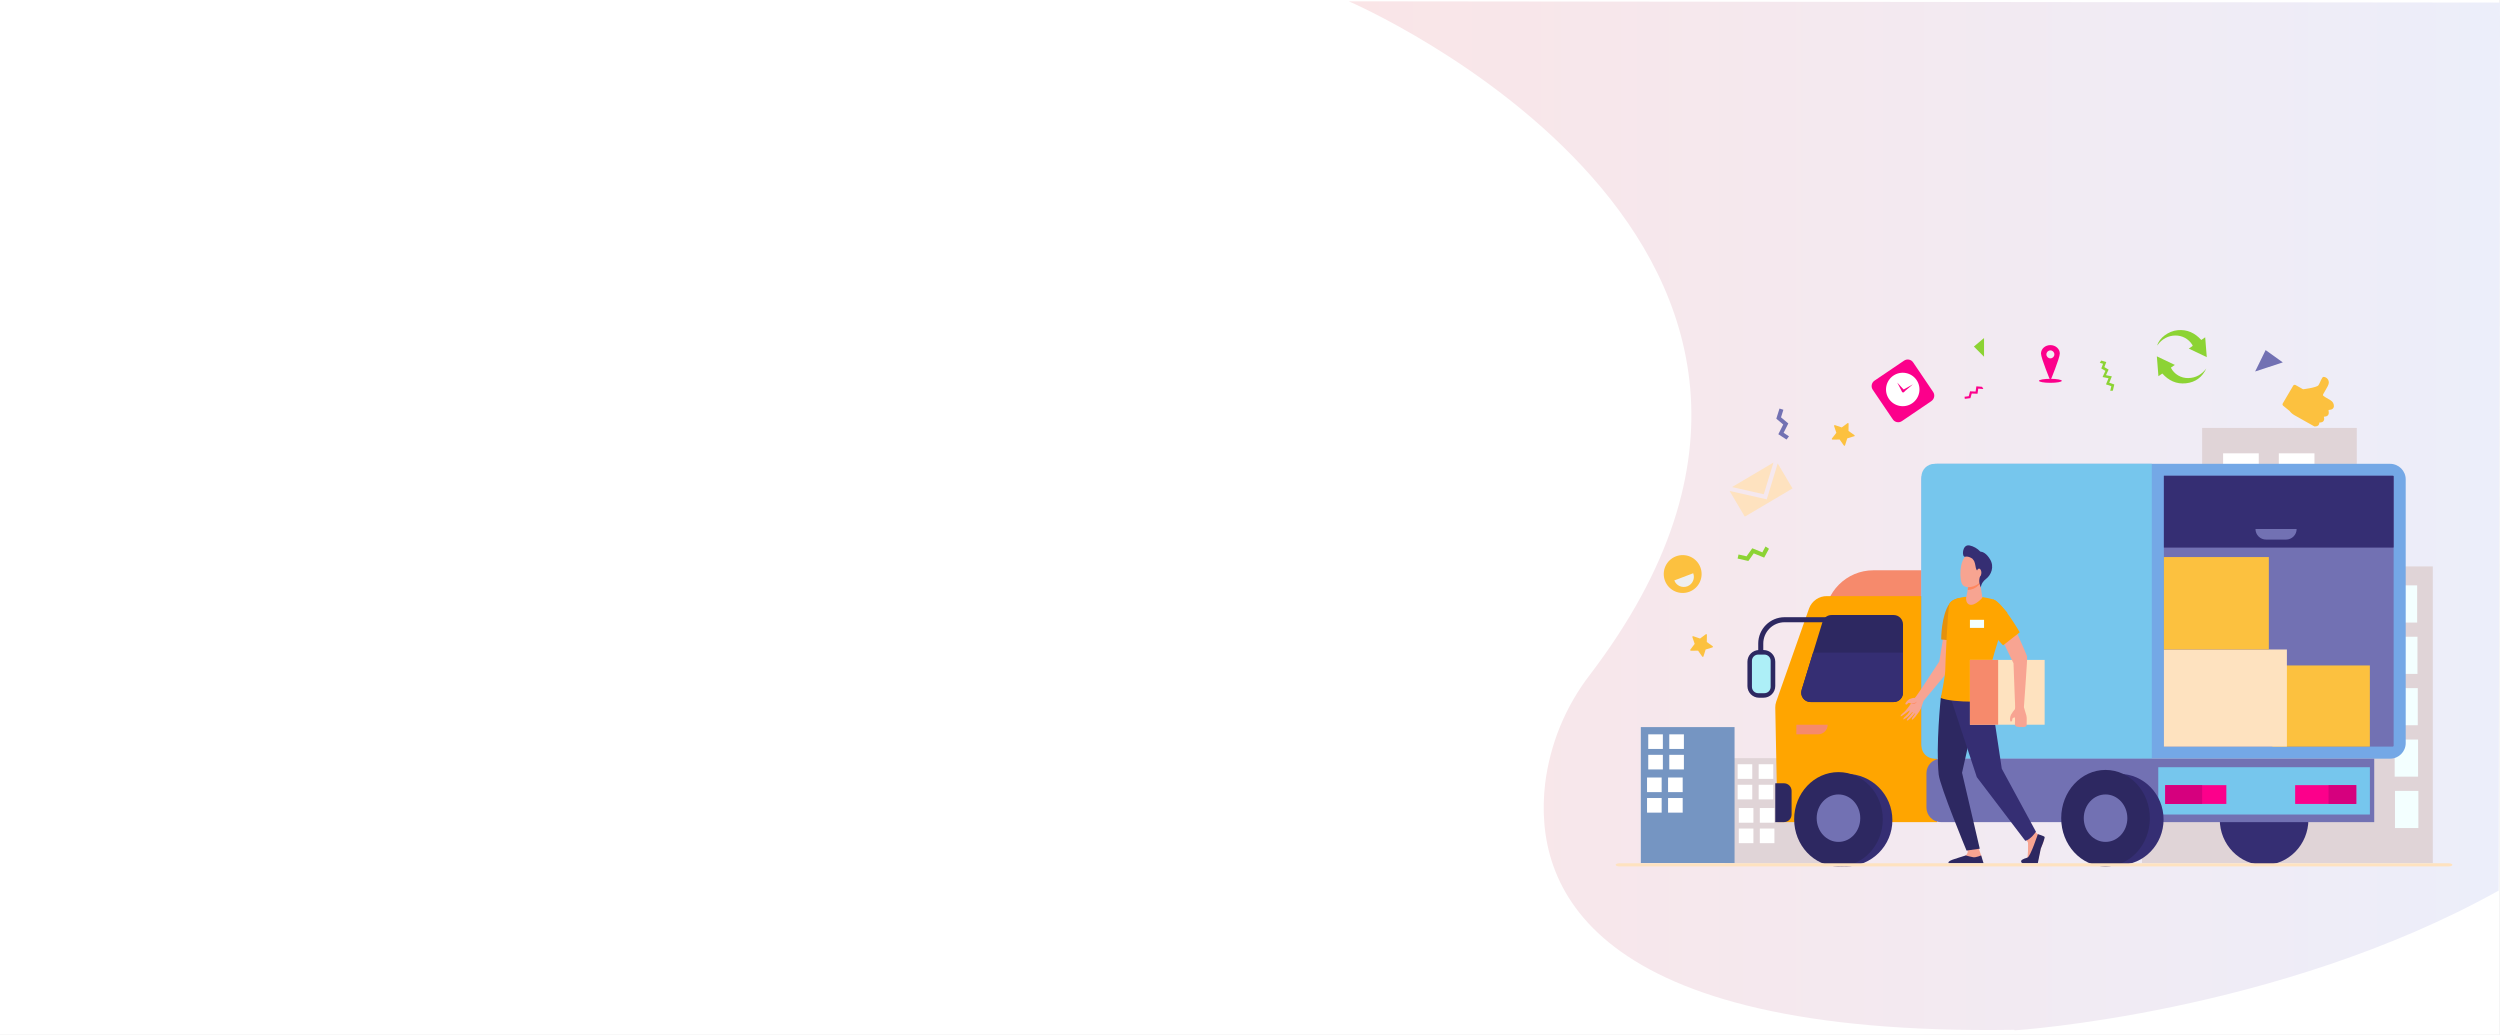
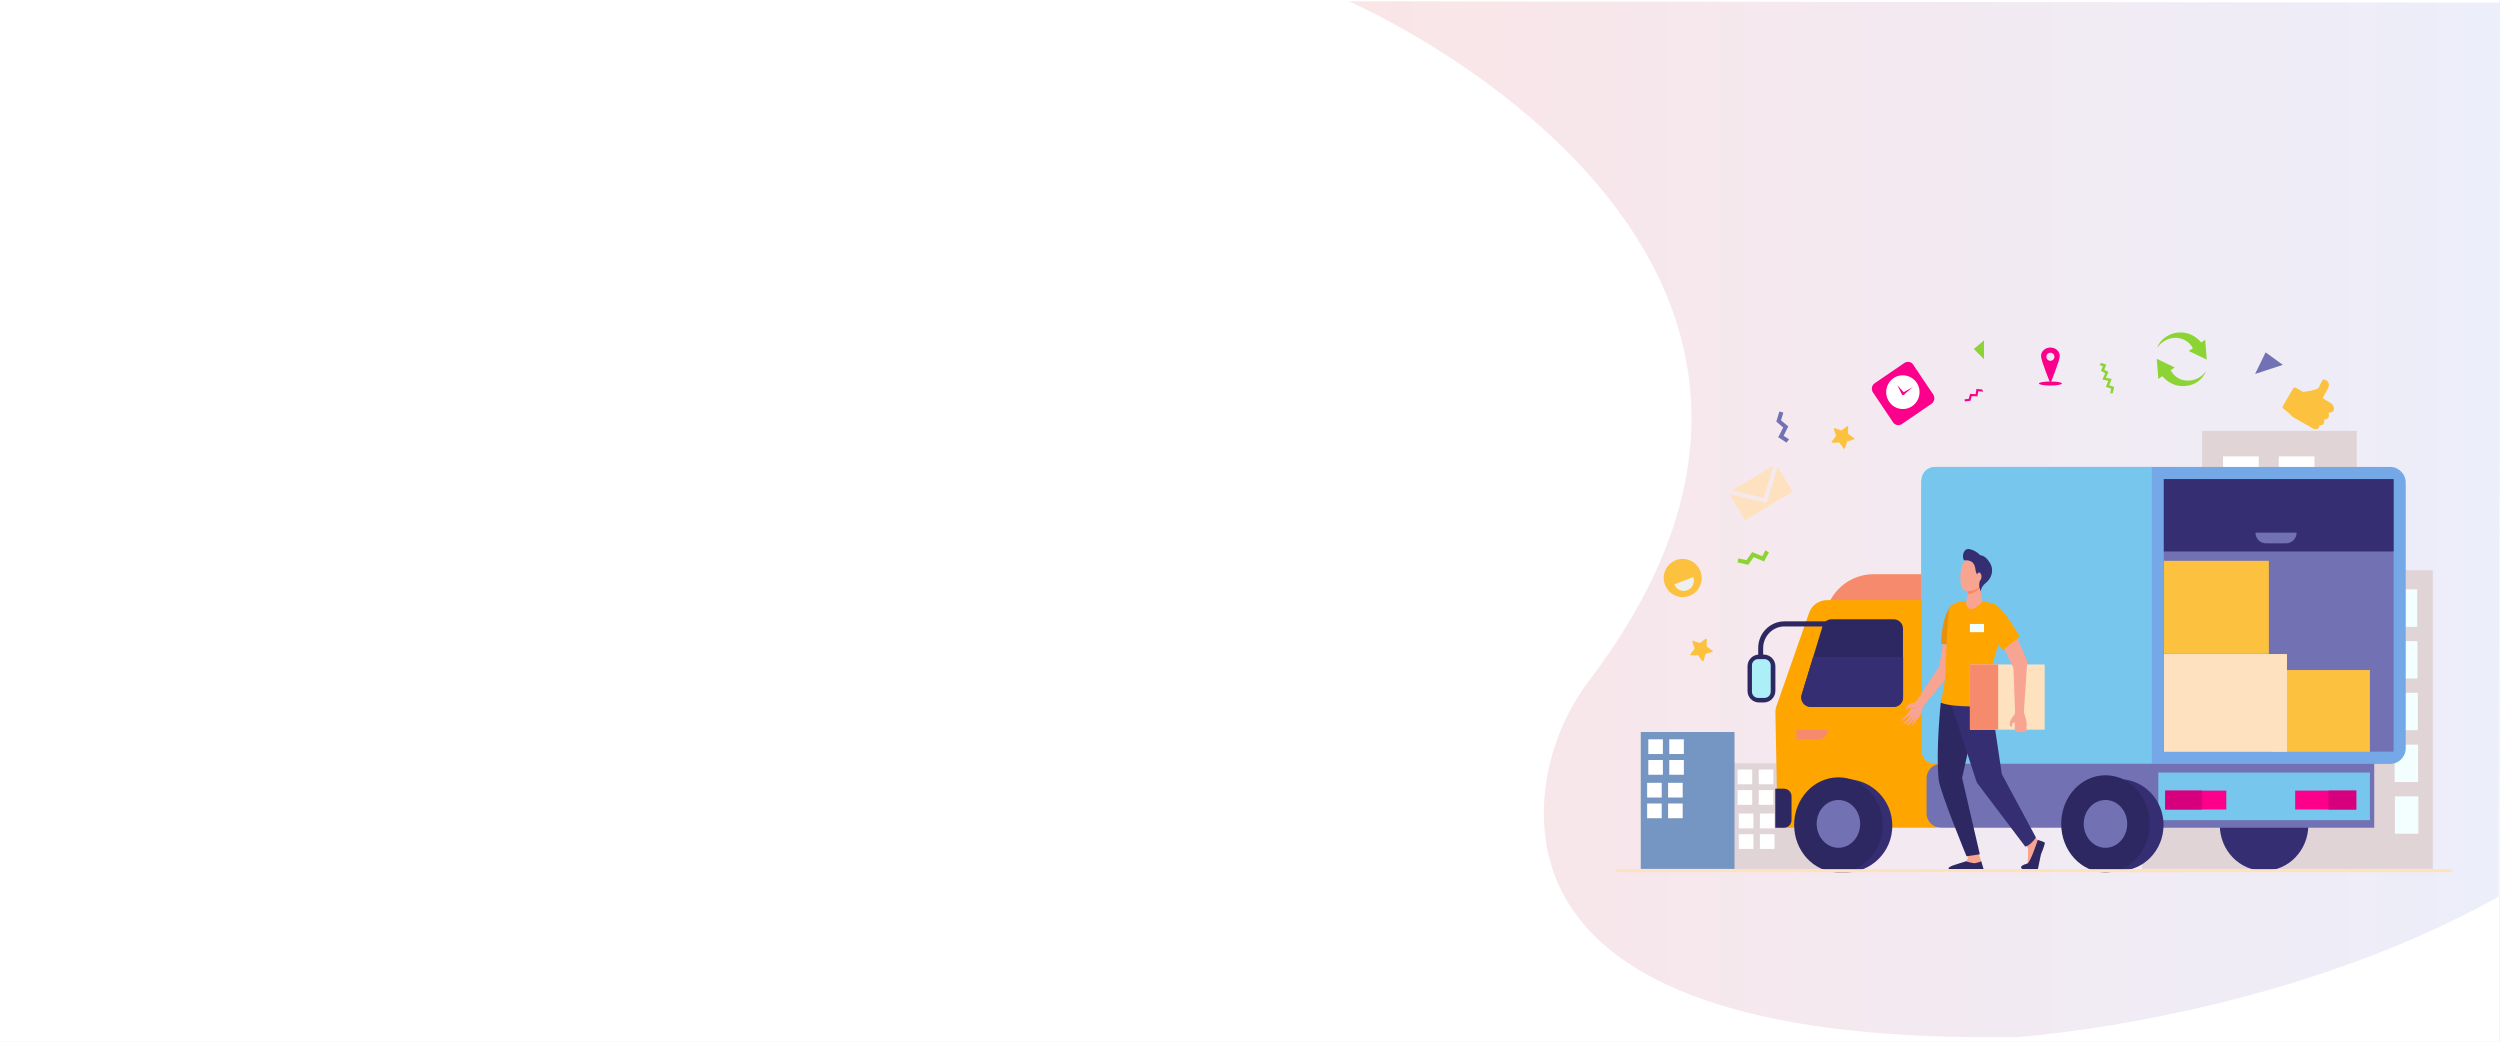
- <svg xmlns="http://www.w3.org/2000/svg" id="Layer_1" data-name="Layer 1" viewBox="0 0 1923.5 795.99">
-   <defs>
-     <style>.cls-1{fill:none;}.cls-2{fill:#fff;}.cls-3{fill:url(#linear-gradient);}.cls-4{fill:#8cd334;}.cls-5{fill:#e0d4d7;}.cls-6{fill:#f3ffff;}.cls-7{clip-path:url(#clip-path);}.cls-8{clip-path:url(#clip-path-2);}.cls-9{fill:#7595c2;}.cls-10{fill:#fc008b;}.cls-11{fill:#fcc13f;}.cls-12{fill:#efefef;}.cls-13{fill:#7271b3;}.cls-14{fill:#f68a6c;}.cls-15{fill:orange;}.cls-16{fill:#2d2861;}.cls-17{fill:#adeff7;}.cls-18{fill:#352e73;}.cls-19{fill:#74a8e6;}.cls-20{fill:#76c6ed;}.cls-21{fill:#fee2bf;}.cls-22{fill:#d6007e;}.cls-23{fill:#f7a491;}.cls-24{fill:#f8a492;}.cls-25{fill:#e5910c;}.cls-26{fill:#fe875e;}</style>
-     <linearGradient id="linear-gradient" x1="1034.85" y1="402.12" x2="1920.61" y2="402.12" gradientTransform="matrix(1, 0, 0, -1, 1, 799.99)" gradientUnits="userSpaceOnUse">
-       <stop offset="0" stop-color="#fae5e7" />
-       <stop offset="1" stop-color="#eceefa" />
+ <svg xmlns="http://www.w3.org/2000/svg" xmlns:xlink="http://www.w3.org/1999/xlink" version="1.1" id="Layer_1" x="0px" y="0px" viewBox="0 0 1920 800" style="enable-background:new 0 0 1920 800;" xml:space="preserve">
+   <style type="text/css">
+ 	.st0{fill:#FFFFFF;}
+ 	.st1{fill:url(#SVGID_1_);}
+ 	.st2{fill:#8CD334;}
+ 	.st3{fill:#E0D4D7;}
+ 	.st4{fill:#F3FFFF;}
+ 	.st5{clip-path:url(#SVGID_3_);}
+ 	.st6{clip-path:url(#SVGID_5_);}
+ 	.st7{fill:#7595C2;}
+ 	.st8{fill:#FC008B;}
+ 	.st9{fill:#FCC13F;}
+ 	.st10{fill:#EFEFEF;}
+ 	.st11{fill:#7271B3;}
+ 	.st12{fill:#F68A6C;}
+ 	.st13{fill:#FFA500;}
+ 	.st14{fill:#2D2861;}
+ 	.st15{fill:#ADEFF7;}
+ 	.st16{fill:#352E73;}
+ 	.st17{fill:#74A8E6;}
+ 	.st18{fill:#76C6ED;}
+ 	.st19{fill:#FEE2BF;}
+ 	.st20{fill:#D6007E;}
+ 	.st21{fill:#F7A491;}
+ 	.st22{fill:#F8A492;}
+ 	.st23{fill:#E5910C;}
+ 	.st24{fill:#FE875E;}
+ </style>
+   <g>
+     <rect x="0" class="st0" width="1919.5" height="800" />
+     <linearGradient id="SVGID_1_" gradientUnits="userSpaceOnUse" x1="1032.963" y1="399.884" x2="1917.1" y2="399.884" gradientTransform="matrix(1 0 0 1 2.89 -1.01)">
+       <stop offset="0" style="stop-color:#FAE5E7" />
+       <stop offset="1" style="stop-color:#ECEEFA" />
    </linearGradient>
-     <clipPath id="clip-path" transform="translate(1.89 -1)">
-       <rect class="cls-1" x="1692.42" y="330.23" width="119" height="334.8" />
-     </clipPath>
-     <clipPath id="clip-path-2" transform="translate(1.89 -1)">
-       <rect class="cls-1" x="1325.28" y="584.29" width="76.15" height="80.91" />
-     </clipPath>
-   </defs>
-   <rect class="cls-2" width="1923" height="795.99" />
-   <path class="cls-3" d="M1548.17,793.75s202.43-12.9,372.42-107.53l1-683.24L1035.85,2s437.21,187.82,185.51,518.19a171.71,171.71,0,0,0-34.47,84.14c-8.86,77.56,31.93,194.11,361,189Z" transform="translate(1.89 -1)" />
-   <path id="path350" class="cls-4" d="M1356.51,421.45l-2.46,4.54-7.73-3.15-4.41,6.19-6.17-1.41-.71,3.13,8.26,1.88,4.17-5.86,8,3.27,3.7-6.83-2.69-1.76" transform="translate(1.89 -1)" />
-   <path id="path352" class="cls-5" d="M1869.9,665h-72.11V436.8h72.11V665" transform="translate(1.89 -1)" />
-   <path id="path354" class="cls-6" d="M1857.87,480h-18V451.38h18V480" transform="translate(1.89 -1)" />
-   <path id="path356" class="cls-6" d="M1858.1,519.5h-18V490.91h18V519.5" transform="translate(1.89 -1)" />
-   <path id="path358" class="cls-6" d="M1858.34,559h-18V530.44h18V559" transform="translate(1.89 -1)" />
-   <path id="path360" class="cls-6" d="M1858.57,598.56h-18V570h18v28.59" transform="translate(1.89 -1)" />
-   <path id="path362" class="cls-6" d="M1858.81,638.1h-18V609.5h18v28.6" transform="translate(1.89 -1)" />
-   <path id="path364" class="cls-5" d="M1718.24,665h-72.11V540.72h72.11V665" transform="translate(1.89 -1)" />
-   <g class="cls-7">
-     <g id="g368">
-       <path id="path382" class="cls-5" d="M1811.42,665h-119V330.23h119V665" transform="translate(1.89 -1)" />
-     </g>
-   </g>
-   <path id="path384" class="cls-2" d="M1736,361.9h-27.43V349.79H1736V361.9" transform="translate(1.89 -1)" />
-   <path id="path386" class="cls-2" d="M1778.86,361.9h-27.43V349.79h27.43V361.9" transform="translate(1.89 -1)" />
-   <g id="g388">
-     <g class="cls-8">
-       <g id="g390">
-         <path id="path404" class="cls-5" d="M1401.43,665.2h-76.15V584.29h76.15V665.2" transform="translate(1.89 -1)" />
+     <path class="st1" d="M1547.2,796.7c0,0,202.1-13,371.7-108.1L1920,2l-884.1-1c0,0,436.4,188.8,185.2,520.8   c-18.8,24.6-30.7,53.8-34.4,84.6c-8.8,78,31.9,195.1,360.3,190L1547.2,796.7z" />
+     <path id="path350" class="st2" d="M1355.9,422.6l-2.5,4.6l-7.7-3.2l-4.4,6.2l-6.2-1.4l-0.7,3.1l8.2,1.9l4.2-5.9l8,3.3l3.7-6.9   L1355.9,422.6" />
+     <path id="path352" class="st3" d="M1868.4,667.3h-72V438h72V667.3" />
+     <path id="path354" class="st4" d="M1856.4,481.4h-18v-28.8h18V481.4" />
+     <path id="path356" class="st4" d="M1856.6,521.1h-18v-28.7h18V521.1" />
+     <path id="path358" class="st4" d="M1856.9,560.8h-18v-28.7h18V560.8" />
+     <path id="path360" class="st4" d="M1857.1,600.6h-18v-28.7h18V600.6" />
+     <path id="path362" class="st4" d="M1857.3,640.3h-18v-28.7h18V640.3" />
+     <path id="path364" class="st3" d="M1717,667.3h-72V542.4h72V667.3" />
+     <g>
+       <defs>
+         <rect id="SVGID_2_" x="1691.2" y="330.9" width="118.8" height="336.5" />
+       </defs>
+       <clipPath id="SVGID_3_">
+         <use xlink:href="#SVGID_2_" style="overflow:visible;" />
+       </clipPath>
+       <g class="st5">
+         <g id="g368">
+           <path id="path382" class="st3" d="M1810,667.3h-118.8V330.9H1810V667.3" />
+         </g>
      </g>
    </g>
+     <path id="path384" class="st0" d="M1734.7,362.7h-27.4v-12.2h27.4V362.7" />
+     <path id="path386" class="st0" d="M1777.5,362.7h-27.4v-12.2h27.4V362.7" />
+     <g id="g388">
+       <g>
+         <defs>
+           <rect id="SVGID_4_" x="1324.8" y="586.2" width="76" height="81.3" />
+         </defs>
+         <clipPath id="SVGID_5_">
+           <use xlink:href="#SVGID_4_" style="overflow:visible;" />
+         </clipPath>
+         <g class="st6">
+           <g id="g390">
+             <path id="path404" class="st3" d="M1400.8,667.5h-76v-81.3h76V667.5" />
+           </g>
+         </g>
+       </g>
+     </g>
+     <path id="path406" class="st0" d="M1345.7,602.3h-11.2V591h11.2V602.3" />
+     <path id="path408" class="st0" d="M1361.9,602.3h-11.2V591h11.2V602.3" />
+     <path id="path410" class="st0" d="M1345.7,618.1h-11.2v-11.3h11.2V618.1" />
+     <path id="path412" class="st0" d="M1361.9,618.1h-11.2v-11.3h11.2V618.1" />
+     <path id="path414" class="st0" d="M1346.6,636.2h-11.2v-11.4h11.2V636.2" />
+     <path id="path416" class="st0" d="M1362.8,636.2h-11.2v-11.4h11.2V636.2" />
+     <path id="path418" class="st0" d="M1346.6,652h-11.2v-11.3h11.2V652" />
+     <path id="path420" class="st0" d="M1362.8,652h-11.2v-11.3h11.2V652" />
+     <path id="path422" class="st7" d="M1332.1,667.3h-72V562.2h72V667.3" />
+     <path id="path424" class="st0" d="M1277.1,579.1h-11.2v-11.3h11.2V579.1" />
+     <path id="path426" class="st0" d="M1293.2,579.1H1282v-11.3h11.2V579.1" />
+     <path id="path428" class="st0" d="M1277.1,595h-11.2v-11.3h11.2V595" />
+     <path id="path430" class="st0" d="M1293.2,595H1282v-11.3h11.2V595" />
+     <path id="path432" class="st0" d="M1276.2,612.5h-11.2v-11.3h11.2V612.5" />
+     <path id="path434" class="st0" d="M1292.3,612.5h-11.2v-11.3h11.2V612.5" />
+     <path id="path436" class="st0" d="M1276.2,628.4h-11.2v-11.3h11.2V628.4" />
+     <path id="path438" class="st0" d="M1292.3,628.4h-11.2v-11.3h11.2V628.4" />
+     <path id="path440" class="st8" d="M1483.4,310.1l-22.7,15.5c-2.3,1.6-5.4,1-6.9-1.3c0,0,0,0,0-0.1l-15.4-22.9   c-1.5-2.3-0.9-5.5,1.4-7l22.7-15.5c2.3-1.6,5.4-1,6.9,1.3c0,0,0,0,0,0.1l15.4,22.9C1486.2,305.4,1485.6,308.6,1483.4,310.1" />
+     <path id="path442" class="st0" d="M1472,293.9c4,5.9,2.4,14-3.4,18s-13.9,2.5-17.8-3.5c-4-5.9-2.4-14,3.4-18c0,0,0,0,0,0   C1460,286.5,1468,288,1472,293.9" />
+     <path id="path444" class="st8" d="M1457.1,295.8l5.3,5.8c0.4,0.4,0.4,1.1-0.1,1.5c-0.4,0.4-1.1,0.4-1.5-0.1   c-0.1-0.1-0.1-0.1-0.2-0.2L1457.1,295.8" />
+     <path id="path446" class="st8" d="M1461.1,301.7l8-4.5l-6.9,5.9c-0.4,0.3-0.9,0.3-1.3-0.1c0,0,0,0,0,0c-0.3-0.4-0.3-0.9,0.1-1.3   L1461.1,301.7" />
+     <path id="path448" class="st2" d="M1617.6,280l-1.5,3.9l3.2,1.9l-2,4.3l4.5,0.9l-2,4.9l3.9,1.3l-1.1,4.8l-2,0.1l0.8-3.6l-4.1-1.4   l1.9-4.7l-4.6-0.9l2.2-4.8l-3.2-1.9l1.4-3.6l-2.5-0.8l1.1-1.7L1617.6,280" />
+     <path id="path450" class="st9" d="M1305.9,438.7c2.9,7.6-0.9,16-8.4,18.9c-7.5,2.9-15.9-0.9-18.8-8.5c-2.9-7.6,0.9-16,8.4-18.9   C1294.6,427.3,1303,431.1,1305.9,438.7C1305.9,438.7,1305.9,438.7,1305.9,438.7" />
+     <path id="path452" class="st10" d="M1285.9,448.8c1.5,4,6,6.1,10,4.5c4-1.5,6-6.1,4.5-10.1L1285.9,448.8" />
+     <path id="path454" class="st11" d="M1374,337.4l-4.2-2.7l3.6-7.2l-5.6-4.7l1.8-5.9l-3-0.9l-2.4,7.8l5.3,4.5l-3.8,7.5l6.3,4.1   L1374,337.4" />
+     <path id="path456" class="st9" d="M1763,297.7l5.8,3.3c0,0,10.4-1.3,11.8-3.1c1.4-1.8,2.6-6.7,4-6.5c2.4,0.2,4.1,2.2,4,4.6   c0,2.5-4.9,8.8-4.5,9.7c0.2,0.5,3.5,2.5,6,3.9c1.6,1,2.5,2.7,2.4,4.6l0,0c-0.1,1.3-1,2.3-2.2,2.5l-1.9,0.3l0.2,2   c0.2,1.5-0.9,2.8-2.3,3l-1.5,0.2l0.2,1.2c0.3,1.5-0.7,2.9-2.2,3.2c-0.1,0-0.1,0-0.2,0l-1.3,0.1v0.3c-0.1,1.4-1.1,2.5-2.5,2.6   l-1.3,0.1l-15.4-8.7c-1.4-0.8-2.7-1.9-3.7-3.3l-4.9-4c-0.5-0.4-0.7-1.2-0.3-1.8l8-13.7C1761.5,297.6,1762.4,297.4,1763,297.7" />
+     <path id="path458" class="st8" d="M1522.2,299.1l-4.3-0.4l-0.6,4l-4.3-0.2l-1,3.8l-3.2,0.4l0.2,1.6l4.3-0.5l1-3.6l4.4,0.2l0.6-3.9   l3.9,0.3L1522.2,299.1" />
+     <path id="path460" class="st9" d="M1423.9,337.4l-5.3,1.6l-1.7,5.3c0,0.3-0.3,0.5-0.6,0.4c-0.2,0-0.3-0.1-0.4-0.3l-3.2-4.5   l-5.5,0.1c-0.3,0-0.5-0.2-0.6-0.5c0-0.1,0-0.2,0.1-0.3l3.4-4.4l-1.7-5.3c-0.1-0.3,0.1-0.6,0.3-0.7c0.1,0,0.2,0,0.3,0l5.2,1.8   l4.4-3.3c0.2-0.2,0.6-0.1,0.7,0.1c0.1,0.1,0.1,0.2,0.1,0.3l-0.1,5.5l4.5,3.2c0.3,0.2,0.3,0.5,0.2,0.8   C1424.2,337.3,1424.1,337.4,1423.9,337.4" />
+     <path id="path462" class="st9" d="M1315.2,500.6l-5.3,1.6l-1.6,5.3c-0.1,0.3-0.4,0.5-0.7,0.4c-0.1,0-0.3-0.1-0.3-0.2l-3.2-4.5   l-5.5,0.1c-0.3,0-0.5-0.2-0.5-0.5c0-0.1,0-0.2,0.1-0.3l3.3-4.4l-1.8-5.3c-0.1-0.3,0.1-0.6,0.3-0.7c0.1,0,0.2,0,0.3,0l5.2,1.8   l4.4-3.3c0.2-0.2,0.6-0.1,0.8,0.1c0.1,0.1,0.1,0.2,0.1,0.3l-0.1,5.5l4.5,3.2c0.2,0.2,0.3,0.5,0.1,0.8   C1315.4,500.5,1315.3,500.6,1315.2,500.6" />
+     <path id="path464" class="st12" d="M1401.3,521.8h74.3V441h-36.8c-20.7,0-37.5,16.9-37.5,37.7c0,0,0,0,0,0V521.8" />
+     <path id="path466" class="st13" d="M1487.7,635.7h-122.5l-1.7-88.6c0-1.5,0.2-3.1,0.7-4.5l25.3-72.3c2.2-5.8,7.7-9.5,13.8-9.4h84.5   V635.7" />
+     <path id="path468" class="st14" d="M1363.4,635.7h6.7c3.2,0,5.8-2.6,5.8-5.9v-18.2c0-3.3-2.6-5.9-5.8-5.9c0,0,0,0,0,0h-6.7V635.7" />
+     <path id="path470" class="st14" d="M1354.2,511.3h-3.9v-13.7c0-11.3,9.1-20.4,20.2-20.4h32.9v3.9h-32.9c-9,0-16.3,7.4-16.4,16.5   V511.3" />
+     <path id="path472" class="st14" d="M1351,539.5h3.5c5,0,9-4,9-9v-18.8c0-5-4-9-9-9h-3.4c-5,0-9,4-9,9v18.8   C1342,535.5,1346,539.5,1351,539.5" />
+     <path id="path474" class="st15" d="M1345.5,531.2V511c0-2.7,2.1-4.8,4.8-4.8l0,0h4.8c2.6,0,4.8,2.2,4.8,4.8v0v20.2   c0,2.7-2.1,4.8-4.8,4.8c0,0,0,0,0,0h-4.8C1347.6,536,1345.5,533.9,1345.5,531.2C1345.5,531.2,1345.5,531.2,1345.5,531.2" />
+     <path id="path476" class="st14" d="M1390.5,542.9h63.8c4,0,7.2-3.2,7.2-7.2c0,0,0,0,0,0v-52.9c0-4-3.2-7.2-7.2-7.2h-47.7   c-3.1,0-5.9,2.1-6.8,5.1l-16.1,52.9c-1.2,3.8,1,7.8,4.8,9C1389.1,542.8,1389.8,542.9,1390.5,542.9" />
+     <path id="path478" class="st16" d="M1392.5,504.6l-8.8,28.9c-1.2,3.8,1,7.8,4.8,9c0.7,0.2,1.4,0.3,2.1,0.3h63.8   c4,0,7.2-3.2,7.2-7.2c0,0,0,0,0,0v-31H1392.5" />
+     <path id="path480" class="st16" d="M1382.3,634.2c0,19.8,15.9,35.8,35.5,35.8c19.6,0,35.5-16,35.5-35.8c0-19.8-15.9-35.8-35.5-35.8   l0,0C1398.2,598.4,1382.3,614.4,1382.3,634.2" />
+     <path id="path482" class="st16" d="M1704.8,633.6c0,19.5,15.2,35.2,34,35.2s34-15.8,34-35.2s-15.2-35.2-34-35.2   S1704.8,614.2,1704.8,633.6" />
+     <path id="path484" class="st17" d="M1487.6,586.7h348c6.6,0,12-5.4,12-12.1V370.7c0-6.7-5.4-12.1-12-12.1h-348   c-6.6,0-12,5.4-12,12.1v203.8C1475.7,581.2,1481,586.6,1487.6,586.7" />
+     <path id="path486" class="st11" d="M1837.5,577.4c0.4,0,0.8-0.4,0.8-0.8v0V368.7c0-0.4-0.3-0.8-0.8-0.8l0,0h-175.7v209.4H1837.5" />
+     <path id="path488" class="st16" d="M1837.5,423.5c0.4,0,0.8-0.1,0.8-0.2v-55.2c0-0.1-0.3-0.2-0.8-0.2h-175.7v55.6H1837.5" />
+     <path id="path490" class="st18" d="M1485.7,358.6h166.9v228h-166.9c-5.5,0-10-4.5-10-10.1V368.7   C1475.7,363.2,1480.1,358.7,1485.7,358.6" />
+     <path id="path492" class="st9" d="M1745.2,577.4h74.9v-62.8h-74.9V577.4" />
+     <path id="path494" class="st19" d="M1661.9,577.4h94.5v-75.1h-94.5V577.4" />
+     <path id="path496" class="st9" d="M1661.9,502.2h80.6v-71.5h-80.6V502.2" />
+     <path id="path498" class="st11" d="M1490.7,635.7h332.7v-49.1h-332.7c-6.2,0-11.1,5-11.1,11.2l0,0v26.6   C1479.5,630.7,1484.5,635.7,1490.7,635.7L1490.7,635.7" />
+     <path id="path500" class="st18" d="M1820.1,593.3h-162.5v36.6h162.5V593.3" />
+     <path id="path502" class="st8" d="M1662.9,621.7h46.9v-14.5h-46.9V621.7" />
+     <path id="path504" class="st20" d="M1662.9,621.7h28.3v-14.5h-28.3V621.7" />
+     <path id="path506" class="st8" d="M1762.7,621.7h46.9v-14.5h-46.9V621.7" />
+     <path id="path508" class="st20" d="M1788.3,621.7h21.3v-14.5h-21.3V621.7" />
+     <path id="path510" class="st16" d="M1593.6,633.6c0,19.5,15.2,35.2,34,35.2s34-15.8,34-35.2s-15.2-35.2-34-35.2   S1593.6,614.2,1593.6,633.6" />
+     <path id="path512" class="st14" d="M1583,632.7c0,20.6,15.2,37.3,34,37.3c18.8,0,34-16.7,34-37.3s-15.2-37.3-34-37.3   S1583,612.1,1583,632.7" />
+     <path id="path514" class="st14" d="M1377.9,633.5c0,20.1,15.2,36.5,34,36.5s34-16.3,34-36.5s-15.2-36.5-34-36.5   S1377.9,613.4,1377.9,633.5" />
+     <path id="path516" class="st11" d="M1395.2,632.7c0,10.1,7.5,18.4,16.7,18.4s16.7-8.2,16.7-18.4s-7.5-18.3-16.7-18.3   S1395.2,622.5,1395.2,632.7" />
+     <path id="path518" class="st11" d="M1600.3,632.7c0,10.1,7.5,18.4,16.7,18.4s16.7-8.2,16.7-18.4s-7.5-18.3-16.7-18.3   S1600.3,622.5,1600.3,632.7" />
+     <path id="path520" class="st11" d="M1763.8,409.1h-31.6c0,4.5,3.6,8.2,8.1,8.2l0,0h15.4C1760.2,417.2,1763.8,413.6,1763.8,409.1   C1763.8,409.1,1763.8,409.1,1763.8,409.1L1763.8,409.1" />
+     <path id="path522" class="st21" d="M1554.8,648.1c0,0,2.7,2.6,2.7,3.6s0.2,11.4-0.8,12.4s-4.3,1.7-3.3,2.8   c0.8,0.8,6.7,0.7,10.7,0.4c1.1-0.1,2.6-9.5,3.1-10.9c0.7-2,3.1-6.4,2.5-7.8c-0.3-0.7-2.5-2.2-4.5-3.5c-1.6-1.2-3-2.7-4.1-4.4   L1554.8,648.1" />
+     <path id="path524" class="st21" d="M1519.2,654.6l2.4,6.9c0.2,1.1,0.9,3.8,0.9,4.8c0,3.7-16.4-3.2-12.7-4.8   c0.8-0.6,1.4-1.6,1.5-2.6c0.2-1.9-1.4-4.4-1.4-4.4L1519.2,654.6" />
+     <path id="path526" class="st14" d="M1496.5,524.2l-6,15.5c0,0-3.9,37-1.6,59.1c1,9.3,21.4,58.8,21.4,58.8l10.2-1.5l-13.6-58.7   l5-22.5l7.1-44.4L1496.5,524.2" />
+     <path id="path528" class="st16" d="M1524.5,525.1l5.1,17.3l7.8,52.1l26.2,48.7c0,0-4,6.1-8.2,7l-37.2-49.2l-20.2-61.7l0.7-13.7   L1524.5,525.1" />
+     <path id="path530" class="st22" d="M1466.3,540.7c3.7-1.5,3.8-0.8,4.3-1c0.5-0.2,5-7,5-7s13.1-20,13.8-21.1l4-24.6l12.6-1.3   c0,0-5.1,26.6-5.6,28c-0.5,1.3-21.4,26.2-23.1,28.5c0,0-1.1,3.5-1.9,5.7c-0.7,1.6-1.7,3.1-2.8,4.4c-0.9,1.4-2,2.7-3.2,3.8   c-1.7,1.6-0.8-0.7-0.8-0.7s2.7-3.6,2.4-3.8c-0.3-0.2-1.6,1.9-3.5,3.7c-0.5,0.5-1,0.9-1.4,1.3c-1.2,1.1-2.2,0.7-1.1-0.7   c0.5-0.6,1-1.2,1.5-1.7c0.5-0.5,0.9-1.1,1.3-1.7c0.5-0.6,0.9-1.2,1.4-1.8c-0.1,0,0-0.3-0.6,0.1c-0.9,1-1.8,2-2.7,2.9   c-0.6,0.4-1.7,1.4-1.7,1.4c-0.7,0.5-1.4,0.9-2.1,1.3c-0.6-0.5,0.6-1.9,1.4-2.5c0.5-0.6,1-1.1,1.6-1.6c0,0,2-2.6,1.7-2.9   c-0.3-0.3-6.4,5-6.9,4.5c-0.5-0.5,1.3-2.1,1.3-2.1s1.1-0.9,1.5-1.3s1.6-1.7,1.6-1.7s3.8-4.7,3.4-4.9c-0.6-0.3-1.2-0.4-1.9-0.3   c-0.3,0.2-0.8,0.9-1.1,1.1c-0.4,0.2-0.9,0.1-1.2-0.2c-0.3-0.4,1-2,1-2C1464.9,541.7,1465.6,541.1,1466.3,540.7" />
+     <path id="path532" class="st23" d="M1490.8,494.5l14.5,1.5c0,0,0.7-12.1,0.7-17.9c0-7-1-15.8-1.8-15.6c-2.3,0.6-5.1,1.6-6.9,4.2   C1490.8,475.8,1490.8,494.5,1490.8,494.5" />
+     <path id="path534" class="st14" d="M1565,645.1c0,0-5.6,17.3-8,18.1c-0.6,0.2-4.2,1.1-4.8,2.5v0.1c-0.1,0.8,0.4,1.5,1.2,1.7   c0.1,0,0.2,0,0.3,0h11.4c0,0,1.6-7.8,2.3-11.2c0,0,3.4-8.3,3-9.1C1569.9,646.5,1565.1,645,1565,645.1" />
+     <path id="path536" class="st14" d="M1523.4,667.5l-1.8-6c0,0-4,1.7-6,1.4c-2-0.4-3.9-0.8-5.8-1.4c-7.9,2.6-14.3,3.9-13.2,6H1523.4" />
+     <path id="path538" class="st24" d="M1472.1,542.6c-1.2,1.2-2.9,1.7-4.6,1.3c1.4,1,3.4,0.6,4.3-0.9   C1471.9,542.9,1472,542.7,1472.1,542.6" />
+     <path id="path540" class="st13" d="M1522.7,461.8c0,0,7.7,1.1,9.7,2.6c2.3,1.7,9.3,9.5,9.3,9.5s-14.6,42.2-14.1,49.7   c0.6,7.5,2.2,18.6,2.2,18.6s-28.4,1.8-39.2-2.5c0,0,3.4-17,3.4-21.5s1.9-49.1,3.3-51.5c1.4-2.3,4.1-3.7,9.3-4.8   C1511.7,460.8,1522.7,461.8,1522.7,461.8" />
+     <path id="path542" class="st21" d="M1520.6,449.7l1.9,12.5c0,0-5.7,6.6-9.8,5.3c-3.5-1.1-2.6-6-2.6-6s1.9-7,1.3-10.6   C1510.8,447.3,1520.6,449.7,1520.6,449.7" />
+     <path id="path544" class="st24" d="M1511.4,450.9c-0.6-3.5,9.2-1.2,9.2-1.2l0.2,1c-0.2,0.6-0.6,1.2-1.1,1.7   c-2.3,2.3-5.3,3.7-8.5,3.9C1511.5,454.5,1511.6,452.7,1511.4,450.9" />
+     <path id="path546" class="st21" d="M1522.2,432c0.3-0.1,2.2,14.3-1.5,18.2c-3.7,3.9-10.8,5.2-13.4,2.1c-2.8-3.4-2.7-18.9,3-22.9   C1516,425.4,1522.2,432,1522.2,432" />
+     <path id="path548" class="st16" d="M1512.5,421.7c3.2,0.7,6.1,2.3,8.3,4.7c2,0.2,4.7,1.3,7.5,6c3.5,5.7,0.9,12.1-3.1,15.2   c-4,3.1-4,6.7-4,6.7l-0.6-1.8c-0.5-1.4-0.7-2.9-0.5-4.4c0.1-0.9,0.3-1.8,0.7-2.6c1-2.1-2.1-3.5-2.9-5.2c-0.7-1.3-0.7-4.4-1.7-6.6   l-1.2-1.7c0,0-2.8-2.2-5.6-1.6C1506.4,431.1,1506.8,420.6,1512.5,421.7" />
+     <path id="path550" class="st21" d="M1518.1,442.8c0,1.8,0.8,3.2,1.8,3.2s1.9-1.4,1.9-3.1c0-1.7-0.8-3.2-1.8-3.2   C1518.9,439.7,1518.1,441.1,1518.1,442.8" />
+     <path id="path552" class="st19" d="M1570.3,560.4h-57.4v-50.1h57.4V560.4" />
+     <path id="path554" class="st12" d="M1534.6,560.4h-21.7v-50.1h21.7V560.4" />
+     <path id="path556" class="st22" d="M1556.1,552.9c-0.6-2.4-1.8-6-1.8-6c0.1-3.1,2.8-37.8,2.5-39.3c-0.4-1.5-12-27.5-12-27.5   l-9.8,9.3l11.3,23.6c0.1,1.4,1,27,1,27s0.5,7.9,0.1,8.4c-1.2,1.4-2.2,2.8-3.1,4.4c-0.4,0.9-0.7,1.9-0.7,2.8c0,0-0.1,2.2,0.4,2.4   c0.5,0.1,1-0.1,1.2-0.6c0.2-0.4,0.1-1.3,0.2-1.7c0.5-0.5,1.1-0.8,1.8-0.9c0.3,0,0.3,2.7,0.1,5.2c0,1,0.7,1.9,1.7,2.1   c0.4,0.1,0.7-0.3,1.1,0.2c0.7,0.2,1.5,0.1,2.2-0.1c0.8,0.3,1.7,0.3,2.6,0l0.3-0.1c0.7-0.2,1.2-0.8,1.2-1.5c0-0.7,0-1.3,0-2   C1556.4,557.8,1556.8,555.3,1556.1,552.9" />
+     <path id="path558" class="st13" d="M1551.2,489l-12.8,10.1c0,0-5.7-5.5-8.5-11.5c-2.8-6-2-24.8,1.1-23.9   C1537.8,465.4,1551.2,489,1551.2,489" />
+     <path id="path560" class="st12" d="M1396.3,567.8h-16.7v-7.4h24.1C1403.7,564.5,1400.4,567.8,1396.3,567.8L1396.3,567.8" />
+     <path id="path562" class="st19" d="M1880.5,667.5h-636.6c-1.7,0-3,0.5-3,1.2l0,0c0,0.7,1.3,1.2,3,1.2h636.6c1.7,0,3-0.5,3-1.2l0,0   C1883.5,668.1,1882.1,667.5,1880.5,667.5" />
+     <path id="path564" class="st8" d="M1583.5,294.5c0,0.9-3.9,1.6-8.8,1.6s-8.8-0.7-8.8-1.6c0-0.9,3.9-1.5,8.8-1.5   S1583.5,293.6,1583.5,294.5" />
+     <path id="path566" class="st8" d="M1574.7,277.1c-1.7,0-3.1-1.4-3.1-3.1s1.4-3.1,3.1-3.1c1.7,0,3.1,1.4,3.1,3.1c0,0,0,0,0,0   C1577.8,275.7,1576.4,277.1,1574.7,277.1z M1574.7,266.9c-4,0-7.2,2.9-7.2,6.5c0,3.6,7.2,21.1,7.2,21.1s7.2-17.5,7.2-21.1   S1578.7,266.9,1574.7,266.9" />
+     <path id="path568" class="st19" d="M1362,357.7l-31.8,19l24.4,5.6L1362,357.7z" />
+     <path id="path570" class="st19" d="M1356.9,386.1l-28.5-6.5l11.7,19.9l36.6-21.8l-11.4-19.3L1356.9,386.1" />
+     <path id="path572" class="st2" d="M1694.5,284.8c-3.1,6.8-8.3,10.8-15.7,11.6c-7.4,0.8-13.3-2.1-18.2-7.5l-3,2.1   c-0.4-5.2-0.8-10.2-1.2-15.4l13.8,6.6l-3.1,2.1c2.6,5.1,7.8,8.2,13.4,8C1686.5,292.2,1691,289.5,1694.5,284.8" />
+     <path id="path574" class="st2" d="M1656.8,267.1c1.5-5.7,8.6-11.1,15.7-11.7c7.3-0.7,13.2,2.1,18.1,7.6l3-2.1   c0.4,5.2,0.8,10.2,1.2,15.3l-13.8-6.6c0.9-0.6,1.7-1.2,2.6-1.8c0.5-0.3,0.5-0.6,0.2-1C1677.9,257,1663.7,256.9,1656.8,267.1" />
+     <path id="path576" class="st4" d="M1523.7,485.5h-10.8v-6.3h10.8V485.5" />
+     <path id="path578" class="st2" d="M1523.7,261.4l-7.8,6.6l7.8,7.9V261.4z" />
+     <path id="path580" class="st11" d="M1753.2,280.2l-21.3,7l8.1-16.6L1753.2,280.2z" />
  </g>
-   <path id="path406" class="cls-2" d="M1346.3,600.27h-11.25V589h11.25v11.25" transform="translate(1.89 -1)" />
-   <path id="path408" class="cls-2" d="M1362.47,600.27h-11.24V589h11.24v11.25" transform="translate(1.89 -1)" />
-   <path id="path410" class="cls-2" d="M1346.3,616.05h-11.25V604.8h11.25v11.25" transform="translate(1.89 -1)" />
-   <path id="path412" class="cls-2" d="M1362.47,616.05h-11.24V604.8h11.24v11.25" transform="translate(1.89 -1)" />
-   <path id="path414" class="cls-2" d="M1347.18,634h-11.24V622.7h11.24V634" transform="translate(1.89 -1)" />
-   <path id="path416" class="cls-2" d="M1363.35,634h-11.24V622.7h11.24V634" transform="translate(1.89 -1)" />
-   <path id="path418" class="cls-2" d="M1347.18,649.73h-11.24V638.48h11.24v11.25" transform="translate(1.89 -1)" />
-   <path id="path420" class="cls-2" d="M1363.35,649.73h-11.24V638.48h11.24v11.25" transform="translate(1.89 -1)" />
-   <path id="path422" class="cls-9" d="M1332.68,665h-72.11V560.43h72.11V665" transform="translate(1.89 -1)" />
-   <path id="path424" class="cls-2" d="M1277.52,577.24h-11.25V566h11.25v11.25" transform="translate(1.89 -1)" />
-   <path id="path426" class="cls-2" d="M1293.7,577.24h-11.25V566h11.25v11.25" transform="translate(1.89 -1)" />
-   <path id="path428" class="cls-2" d="M1277.52,593h-11.25V581.77h11.25V593" transform="translate(1.89 -1)" />
-   <path id="path430" class="cls-2" d="M1293.7,593h-11.25V581.77h11.25V593" transform="translate(1.89 -1)" />
-   <path id="path432" class="cls-2" d="M1276.59,610.46h-11.25V599.22h11.25v11.24" transform="translate(1.89 -1)" />
-   <path id="path434" class="cls-2" d="M1292.77,610.46h-11.25V599.22h11.25v11.24" transform="translate(1.89 -1)" />
-   <path id="path436" class="cls-2" d="M1276.59,626.24h-11.25V615h11.25v11.24" transform="translate(1.89 -1)" />
-   <path id="path438" class="cls-2" d="M1292.77,626.24h-11.25V615h11.25v11.24" transform="translate(1.89 -1)" />
-   <path id="path440" class="cls-10" d="M1484.17,309.57,1461.43,325a5,5,0,0,1-7-1.36L1439,300.86a5.06,5.06,0,0,1,1.36-7l22.73-15.38a5,5,0,0,1,7,1.35l15.38,22.74a5.05,5.05,0,0,1-1.35,7" transform="translate(1.89 -1)" />
-   <path id="path442" class="cls-2" d="M1472.74,293.44a12.87,12.87,0,1,1-17.87-3.44,12.87,12.87,0,0,1,17.87,3.44" transform="translate(1.89 -1)" />
-   <path id="path444" class="cls-10" d="M1457.85,295.36l5.28,5.76a1,1,0,0,1-1.53,1.4,1.53,1.53,0,0,1-.16-.22l-3.59-6.94" transform="translate(1.89 -1)" />
-   <path id="path446" class="cls-10" d="M1461.87,301.16l8-4.45-6.95,5.91a.89.89,0,0,1-1.26-.1.9.9,0,0,1,.1-1.26l.15-.1" transform="translate(1.89 -1)" />
-   <path id="path448" class="cls-4" d="M1618.68,279.6l-1.47,3.85,3.25,1.92-2,4.3,4.51.91-2,4.9,3.89,1.32-1.12,4.79-2,.12.82-3.58-4.1-1.4,1.94-4.71-4.58-.92,2.2-4.75-3.18-1.87,1.37-3.58-2.51-.76,1.12-1.74,3.91,1.2" transform="translate(1.89 -1)" />
-   <path id="path450" class="cls-11" d="M1306.38,437.47a14.57,14.57,0,1,1-18.81-8.42,14.56,14.56,0,0,1,18.81,8.42" transform="translate(1.89 -1)" />
-   <path id="path452" class="cls-12" d="M1286.31,447.59a7.79,7.79,0,0,0,14.56-5.55l-14.56,5.55" transform="translate(1.89 -1)" />
-   <path id="path454" class="cls-13" d="M1374.59,336.73l-4.18-2.72,3.63-7.2-5.62-4.71,1.83-5.84-3-.92-2.45,7.8,5.32,4.47-3.76,7.49,6.28,4.08,1.9-2.45" transform="translate(1.89 -1)" />
-   <path id="path456" class="cls-11" d="M1764.29,297.24l5.79,3.26s10.45-1.25,11.81-3.06,2.6-6.62,4-6.48a4.33,4.33,0,0,1,4,4.58c0,2.51-4.92,8.79-4.51,9.64.25.53,3.53,2.5,6,3.9a5,5,0,0,1,2.43,4.53h0a2.71,2.71,0,0,1-2.23,2.53l-1.92.34.21,1.95a2.71,2.71,0,0,1-2.33,3l-1.47.19.23,1.21a2.72,2.72,0,0,1-2.41,3.18l-1.28.11v.33a2.7,2.7,0,0,1-2.52,2.59l-1.26.08-15.42-8.69a11.92,11.92,0,0,1-3.71-3.25l-4.91-4a1.4,1.4,0,0,1-.32-1.78l8-13.63a1.39,1.39,0,0,1,1.87-.53" transform="translate(1.89 -1)" />
-   <path id="path458" class="cls-10" d="M1523.05,298.6l-4.32-.35-.6,4-4.27-.16-1,3.76-3.22.4.2,1.63,4.31-.54,1-3.56,4.45.16.58-3.93,3.93.31-1-1.73" transform="translate(1.89 -1)" />
-   <path id="path460" class="cls-11" d="M1424.65,336.67l-5.27,1.62-1.66,5.26a.53.53,0,0,1-1,.14l-3.17-4.51-5.51.06a.54.54,0,0,1-.44-.87L1411,334l-1.75-5.23a.54.54,0,0,1,.68-.68l5.22,1.78,4.43-3.28a.53.53,0,0,1,.85.44l-.08,5.52,4.49,3.19a.55.55,0,0,1-.15,1" transform="translate(1.89 -1)" />
-   <path id="path462" class="cls-11" d="M1315.7,499.11l-5.27,1.62-1.65,5.26a.55.55,0,0,1-1,.15l-3.17-4.52-5.51.06a.54.54,0,0,1-.43-.86l3.31-4.41-1.76-5.23a.54.54,0,0,1,.69-.68l5.21,1.79,4.43-3.29a.54.54,0,0,1,.86.44l-.09,5.52,4.49,3.2a.54.54,0,0,1-.15.95" transform="translate(1.89 -1)" />
-   <path id="path464" class="cls-14" d="M1402,520.17h74.46v-80.4h-36.88A37.57,37.57,0,0,0,1402,477.34v42.83" transform="translate(1.89 -1)" />
-   <path id="path466" class="cls-15" d="M1488.49,633.53H1365.73L1364,545.41a12.88,12.88,0,0,1,.72-4.51L1390.05,469a14.51,14.51,0,0,1,13.83-9.36h84.61V633.53" transform="translate(1.89 -1)" />
-   <path id="path468" class="cls-16" d="M1364,633.53h6.7a5.86,5.86,0,0,0,5.86-5.86V609.52a5.86,5.86,0,0,0-5.86-5.87H1364v29.88" transform="translate(1.89 -1)" />
-   <path id="path470" class="cls-16" d="M1354.78,509.76h-3.89V496.15a20.3,20.3,0,0,1,20.28-20.28h33v3.89h-33a16.41,16.41,0,0,0-16.39,16.39v13.61" transform="translate(1.89 -1)" />
-   <path id="path472" class="cls-16" d="M1351.54,537.82H1355a9,9,0,0,0,9-9V510.13a9,9,0,0,0-9-9h-3.42a9,9,0,0,0-9,9v18.71a9,9,0,0,0,9,9" transform="translate(1.89 -1)" />
-   <path id="path474" class="cls-17" d="M1346.05,529.52V509.44a4.8,4.8,0,0,1,4.8-4.8h4.8a4.8,4.8,0,0,1,4.8,4.8v20.08a4.8,4.8,0,0,1-4.8,4.81h-4.8a4.8,4.8,0,0,1-4.8-4.81" transform="translate(1.89 -1)" />
-   <path id="path476" class="cls-16" d="M1391.16,541.15h63.95a7.17,7.17,0,0,0,7.17-7.18V481.38a7.18,7.18,0,0,0-7.17-7.18h-47.83a7.17,7.17,0,0,0-6.86,5.08l-16.13,52.59a7.18,7.18,0,0,0,6.87,9.28" transform="translate(1.89 -1)" />
-   <path id="path478" class="cls-18" d="M1393.11,503.1l-8.82,28.77a7.18,7.18,0,0,0,6.87,9.28h63.95a7.17,7.17,0,0,0,7.17-7.18V503.1h-69.17" transform="translate(1.89 -1)" />
-   <path id="path480" class="cls-18" d="M1382.89,632a35.61,35.61,0,1,0,35.61-35.61A35.61,35.61,0,0,0,1382.89,632" transform="translate(1.89 -1)" />
-   <path id="path482" class="cls-18" d="M1706,631.47c0,19.36,15.27,35.06,34.1,35.06s34.1-15.7,34.1-35.06-15.27-35.06-34.1-35.06S1706,612.1,1706,631.47" transform="translate(1.89 -1)" />
-   <path id="path484" class="cls-19" d="M1488.45,584.72h348.61a12,12,0,0,0,12-12V369.87a12,12,0,0,0-12-12h-348.6a12,12,0,0,0-12,12V572.69a12,12,0,0,0,12,12" transform="translate(1.89 -1)" />
-   <path id="path486" class="cls-13" d="M1839,575.46a.78.78,0,0,0,.78-.78V367.88a.78.78,0,0,0-.78-.78H1663V575.46H1839" transform="translate(1.89 -1)" />
-   <path id="path488" class="cls-18" d="M1839,422.35c.43,0,.78-.09.78-.21v-54.9c0-.11-.35-.2-.78-.2H1663v55.31H1839" transform="translate(1.89 -1)" />
-   <path id="path490" class="cls-20" d="M1486.47,357.84h167.22V584.72H1486.47a10,10,0,0,1-10-10V367.88a10,10,0,0,1,10-10" transform="translate(1.89 -1)" />
-   <path id="path492" class="cls-11" d="M1746.49,575.46h75V513h-75v62.51" transform="translate(1.89 -1)" />
-   <path id="path494" class="cls-21" d="M1663,575.46h94.65V500.72H1663v74.74" transform="translate(1.89 -1)" />
-   <path id="path496" class="cls-11" d="M1663,500.72h80.76V429.6H1663v71.12" transform="translate(1.89 -1)" />
-   <path id="path498" class="cls-13" d="M1491.49,633.53h333.35V584.72H1491.49a11.17,11.17,0,0,0-11.17,11.17v26.47a11.17,11.17,0,0,0,11.17,11.17" transform="translate(1.89 -1)" />
-   <path id="path500" class="cls-20" d="M1821.5,591.3H1658.69v36.39H1821.5V591.3" transform="translate(1.89 -1)" />
-   <path id="path502" class="cls-10" d="M1664.06,619.54h47V605.09h-47v14.45" transform="translate(1.89 -1)" />
-   <path id="path504" class="cls-22" d="M1664.06,619.54h28.38V605.09h-28.38v14.45" transform="translate(1.89 -1)" />
-   <path id="path506" class="cls-10" d="M1764,619.54h47V605.09h-47v14.45" transform="translate(1.89 -1)" />
-   <path id="path508" class="cls-22" d="M1789.7,619.54H1811V605.09h-21.3v14.45" transform="translate(1.89 -1)" />
-   <path id="path510" class="cls-18" d="M1594.56,631.47c0,19.36,15.26,35.06,34.1,35.06s34.1-15.7,34.1-35.06-15.27-35.06-34.1-35.06-34.1,15.69-34.1,35.06" transform="translate(1.89 -1)" />
-   <path id="path512" class="cls-16" d="M1584,630.5c0,20.51,15.26,37.13,34.1,37.13s34.1-16.62,34.1-37.13-15.27-37.12-34.1-37.12S1584,610,1584,630.5" transform="translate(1.89 -1)" />
-   <path id="path514" class="cls-16" d="M1378.53,631.35c0,20,15.26,36.28,34.1,36.28s34.1-16.24,34.1-36.28-15.27-36.29-34.1-36.29-34.1,16.25-34.1,36.29" transform="translate(1.89 -1)" />
-   <path id="path516" class="cls-13" d="M1395.86,630.5c0,10.09,7.51,18.26,16.77,18.26s16.76-8.17,16.76-18.26-7.5-18.25-16.76-18.25-16.77,8.17-16.77,18.25" transform="translate(1.89 -1)" />
-   <path id="path518" class="cls-13" d="M1601.36,630.5c0,10.09,7.51,18.26,16.77,18.26s16.76-8.17,16.76-18.26-7.5-18.25-16.76-18.25-16.77,8.17-16.77,18.25" transform="translate(1.89 -1)" />
-   <path id="path520" class="cls-13" d="M1765.15,408h-31.68a8.15,8.15,0,0,0,8.15,8.15H1757a8.15,8.15,0,0,0,8.15-8.15h0" transform="translate(1.89 -1)" />
-   <path id="path522" class="cls-23" d="M1555.72,645.88s2.67,2.63,2.73,3.6.24,11.34-.85,12.31-4.29,1.65-3.26,2.74c.78.82,6.76.65,10.72.43,1.15-.06,2.6-9.42,3.06-10.8.67-2,3.07-6.33,2.46-7.73-.29-.68-2.48-2.22-4.47-3.52a18.34,18.34,0,0,1-4.09-4.42l-6.3,7.39" transform="translate(1.89 -1)" />
-   <path id="path524" class="cls-23" d="M1520.05,652.35l2.39,6.86c.18,1.08.87,3.76.87,4.74,0,3.7-16.45-3.14-12.76-4.78a3.93,3.93,0,0,0,1.49-2.59c.17-1.94-1.39-4.37-1.39-4.37l9.4.14" transform="translate(1.89 -1)" />
-   <path id="path526" class="cls-16" d="M1497.35,522.61l-6,15.43s-3.88,36.81-1.62,58.84c1,9.22,21.43,58.55,21.43,58.55l10.18-1.45-13.63-58.42,5-22.34,7.1-44.16-22.51-6.45" transform="translate(1.89 -1)" />
-   <path id="path528" class="cls-18" d="M1525.41,523.42l5.1,17.17,7.77,51.84,26.29,48.5s-4,6.06-8.2,7l-37.3-49-20.22-61.35.71-13.63,25.85-.53" transform="translate(1.89 -1)" />
-   <path id="path530" class="cls-24" d="M1467.12,538.94c3.69-1.48,3.8-.8,4.26-1s5-7,5-7,13.15-19.9,13.83-21l4-24.48,12.6-1.34s-5.07,26.51-5.57,27.85-21.41,26.11-23.18,28.36c0,0-1.13,3.47-1.91,5.63a19.63,19.63,0,0,1-2.78,4.41,20.59,20.59,0,0,1-3.22,3.8c-1.73,1.63-.83-.72-.83-.72s2.69-3.6,2.37-3.76-1.6,1.92-3.51,3.73c-.48.47-1,.93-1.42,1.34-1.18,1.1-2.18.68-1.13-.67a15.76,15.76,0,0,1,1.53-1.74,13.26,13.26,0,0,0,1.35-1.71,17.87,17.87,0,0,0,1.37-1.78c-.08,0,0-.34-.59.14a38.57,38.57,0,0,1-2.75,2.88c-.58.44-1.72,1.43-1.72,1.43a16.12,16.12,0,0,1-2.13,1.3c-.59-.53.58-1.94,1.43-2.44a11.27,11.27,0,0,1,1.62-1.6s2-2.6,1.67-2.9-6.37,5-6.92,4.46,1.31-2.13,1.31-2.13,1.14-.93,1.5-1.26,1.57-1.68,1.57-1.68,3.81-4.66,3.44-4.91a2.75,2.75,0,0,0-1.89-.32c-.34.2-.76.9-1.09,1.11a1,1,0,0,1-1.24-.22c-.29-.4,1-2,1-2a6.44,6.44,0,0,1,2.08-1.74" transform="translate(1.89 -1)" />
-   <path id="path532" class="cls-25" d="M1491.66,493l14.5,1.5s.67-12,.67-17.8c0-7-1-15.72-1.83-15.49-2.32.64-5.06,1.58-6.93,4.18-6.48,9-6.41,27.61-6.41,27.61" transform="translate(1.89 -1)" />
-   <path id="path534" class="cls-16" d="M1566,642.84s-5.62,17.2-8,18c-.64.23-4.24,1.14-4.82,2.51l0,.12a1.43,1.43,0,0,0,1.43,1.68H1566s1.62-7.73,2.26-11.13c0,0,3.39-8.3,3-9.05s-5.25-2.18-5.25-2.18" transform="translate(1.89 -1)" />
-   <path id="path536" class="cls-16" d="M1524.25,665.17l-1.84-6s-4,1.69-6,1.41a58.68,58.68,0,0,1-5.84-1.41c-7.89,2.63-14.36,3.91-13.19,6h26.85" transform="translate(1.89 -1)" />
-   <path id="path538" class="cls-26" d="M1472.86,540.84a5,5,0,0,1-4.56,1.29,3.11,3.11,0,0,0,4.56-1.29" transform="translate(1.89 -1)" />
-   <path id="path540" class="cls-15" d="M1523.56,460.44s7.68,1.07,9.7,2.55c2.27,1.67,9.32,9.47,9.32,9.47s-14.67,42-14.1,49.49,2.17,18.55,2.17,18.55-28.48,1.8-39.27-2.46c0,0,3.41-16.94,3.41-21.39s1.92-48.9,3.28-51.23,4.1-3.65,9.31-4.79,16.18-.19,16.18-.19" transform="translate(1.89 -1)" />
-   <path id="path542" class="cls-23" d="M1521.46,448.45l1.9,12.44s-5.71,6.59-9.86,5.31c-3.47-1.08-2.56-6-2.56-6s1.9-7,1.33-10.56,9.19-1.22,9.19-1.22" transform="translate(1.89 -1)" />
-   <path id="path544" class="cls-26" d="M1512.27,449.67c-.57-3.52,9.19-1.22,9.19-1.22l.16,1a5.84,5.84,0,0,1-1.06,1.73,12.92,12.92,0,0,1-8.53,3.84,19.37,19.37,0,0,0,.24-5.38" transform="translate(1.89 -1)" />
-   <path id="path546" class="cls-23" d="M1523.07,430.84c.27-.09,2.21,14.18-1.47,18.1s-10.83,5.21-13.39,2.12c-2.84-3.42-2.7-18.76,3-22.8s11.85,2.58,11.85,2.58" transform="translate(1.89 -1)" />
-   <path id="path548" class="cls-18" d="M1513.39,420.63a15.93,15.93,0,0,1,8.33,4.72c2,.23,4.73,1.33,7.54,6,3.46,5.69.9,12-3.12,15.08s-4,6.66-4,6.66l-.64-1.84a10.37,10.37,0,0,1-.51-4.35,8.55,8.55,0,0,1,.66-2.62c1-2.06-2.08-3.44-2.94-5.15-.66-1.33-.69-4.35-1.73-6.54l-1.24-1.67s-2.85-2.21-5.65-1.58-2.39-9.81,3.27-8.67" transform="translate(1.89 -1)" />
-   <path id="path550" class="cls-23" d="M1518.93,441.62c0,1.75.77,3.17,1.78,3.19s1.86-1.38,1.88-3.12-.76-3.17-1.78-3.19-1.85,1.38-1.88,3.12" transform="translate(1.89 -1)" />
-   <path id="path552" class="cls-21" d="M1571.26,558.6h-57.49V508.73h57.49V558.6" transform="translate(1.89 -1)" />
-   <path id="path554" class="cls-14" d="M1535.49,558.6h-21.72V508.73h21.72V558.6" transform="translate(1.89 -1)" />
-   <path id="path556" class="cls-24" d="M1557.07,551.11c-.64-2.34-1.77-6-1.77-6,.14-3.06,2.84-37.65,2.46-39.12s-12-27.38-12-27.38l-9.8,9.23,11.34,23.5c.09,1.37,1,26.83,1,26.83s.46,7.84.14,8.4a29.51,29.51,0,0,0-3.09,4.38,7.11,7.11,0,0,0-.71,2.82s-.07,2.18.41,2.34a1,1,0,0,0,1.17-.6c.16-.39.09-1.26.25-1.65a3,3,0,0,1,1.79-.94c.28,0,.27,2.66.12,5.2a2,2,0,0,0,1.67,2.06c.43.08.66-.31,1.12.15a3.94,3.94,0,0,0,2.17-.09,4.15,4.15,0,0,0,2.56,0l.31-.07a1.59,1.59,0,0,0,1.22-1.48,15,15,0,0,0,0-2c-.08-.69.33-3.21-.31-5.56" transform="translate(1.89 -1)" />
-   <path id="path558" class="cls-15" d="M1552.1,487.52l-12.83,10s-5.67-5.44-8.52-11.45-2-24.63,1.08-23.8c6.86,1.84,20.27,25.23,20.27,25.23" transform="translate(1.89 -1)" />
-   <path id="path560" class="cls-14" d="M1396.94,566h-16.71V558.6h24.1a7.39,7.39,0,0,1-7.39,7.39" transform="translate(1.89 -1)" />
-   <path id="path562" class="cls-21" d="M1882,665.2h-637.8c-1.67,0-3,.54-3,1.21h0c0,.68,1.35,1.22,3,1.22H1882c1.67,0,3-.54,3-1.22h0c0-.67-1.35-1.21-3-1.21" transform="translate(1.89 -1)" />
-   <path id="path564" class="cls-10" d="M1584.47,294c0,.85-3.93,1.55-8.79,1.55s-8.78-.7-8.78-1.55,3.93-1.54,8.78-1.54,8.79.69,8.79,1.54" transform="translate(1.89 -1)" />
-   <path id="path566" class="cls-10" d="M1575.68,276.73a3.07,3.07,0,1,1,3.07-3.07A3.08,3.08,0,0,1,1575.68,276.73Zm0-10.21c-4,0-7.23,2.89-7.23,6.46s7.23,21,7.23,21,7.24-17.45,7.24-21-3.24-6.46-7.24-6.46" transform="translate(1.89 -1)" />
-   <path id="path568" class="cls-21" d="M1362.62,356.88l-31.9,18.87,24.44,5.54Z" transform="translate(1.89 -1)" />
-   <path id="path570" class="cls-21" d="M1357.45,385.21l-28.59-6.47,11.7,19.78,36.71-21.72-11.39-19.24-8.43,27.65" transform="translate(1.89 -1)" />
-   <path id="path572" class="cls-4" d="M1695.69,284.41c-3.1,6.74-8.32,10.72-15.7,11.5s-13.3-2.1-18.19-7.51l-3,2.05c-.4-5.13-.81-10.17-1.21-15.28l13.84,6.59-3.07,2.13a14.67,14.67,0,0,0,13.43,8c5.89-.11,10.43-2.82,13.91-7.46" transform="translate(1.89 -1)" />
-   <path id="path574" class="cls-4" d="M1657.9,266.73c1.5-5.68,8.61-11,15.7-11.69,7.32-.7,13.27,2.12,18.18,7.54l3-2.06c.41,5.13.81,10.16,1.22,15.27l-13.83-6.59c.89-.61,1.71-1.22,2.58-1.76.5-.31.49-.56.2-1-5.89-9.74-20.12-9.84-27,.33" transform="translate(1.89 -1)" />
-   <path id="path576" class="cls-6" d="M1524.63,484.1h-10.86v-6.22h10.86v6.22" transform="translate(1.89 -1)" />
-   <path id="path578" class="cls-4" d="M1524.63,261.05l-7.81,6.59,7.81,7.83Z" transform="translate(1.89 -1)" />
-   <path id="path580" class="cls-13" d="M1754.5,279.83l-21.29,7,8.07-16.47Z" transform="translate(1.89 -1)" />
</svg>
